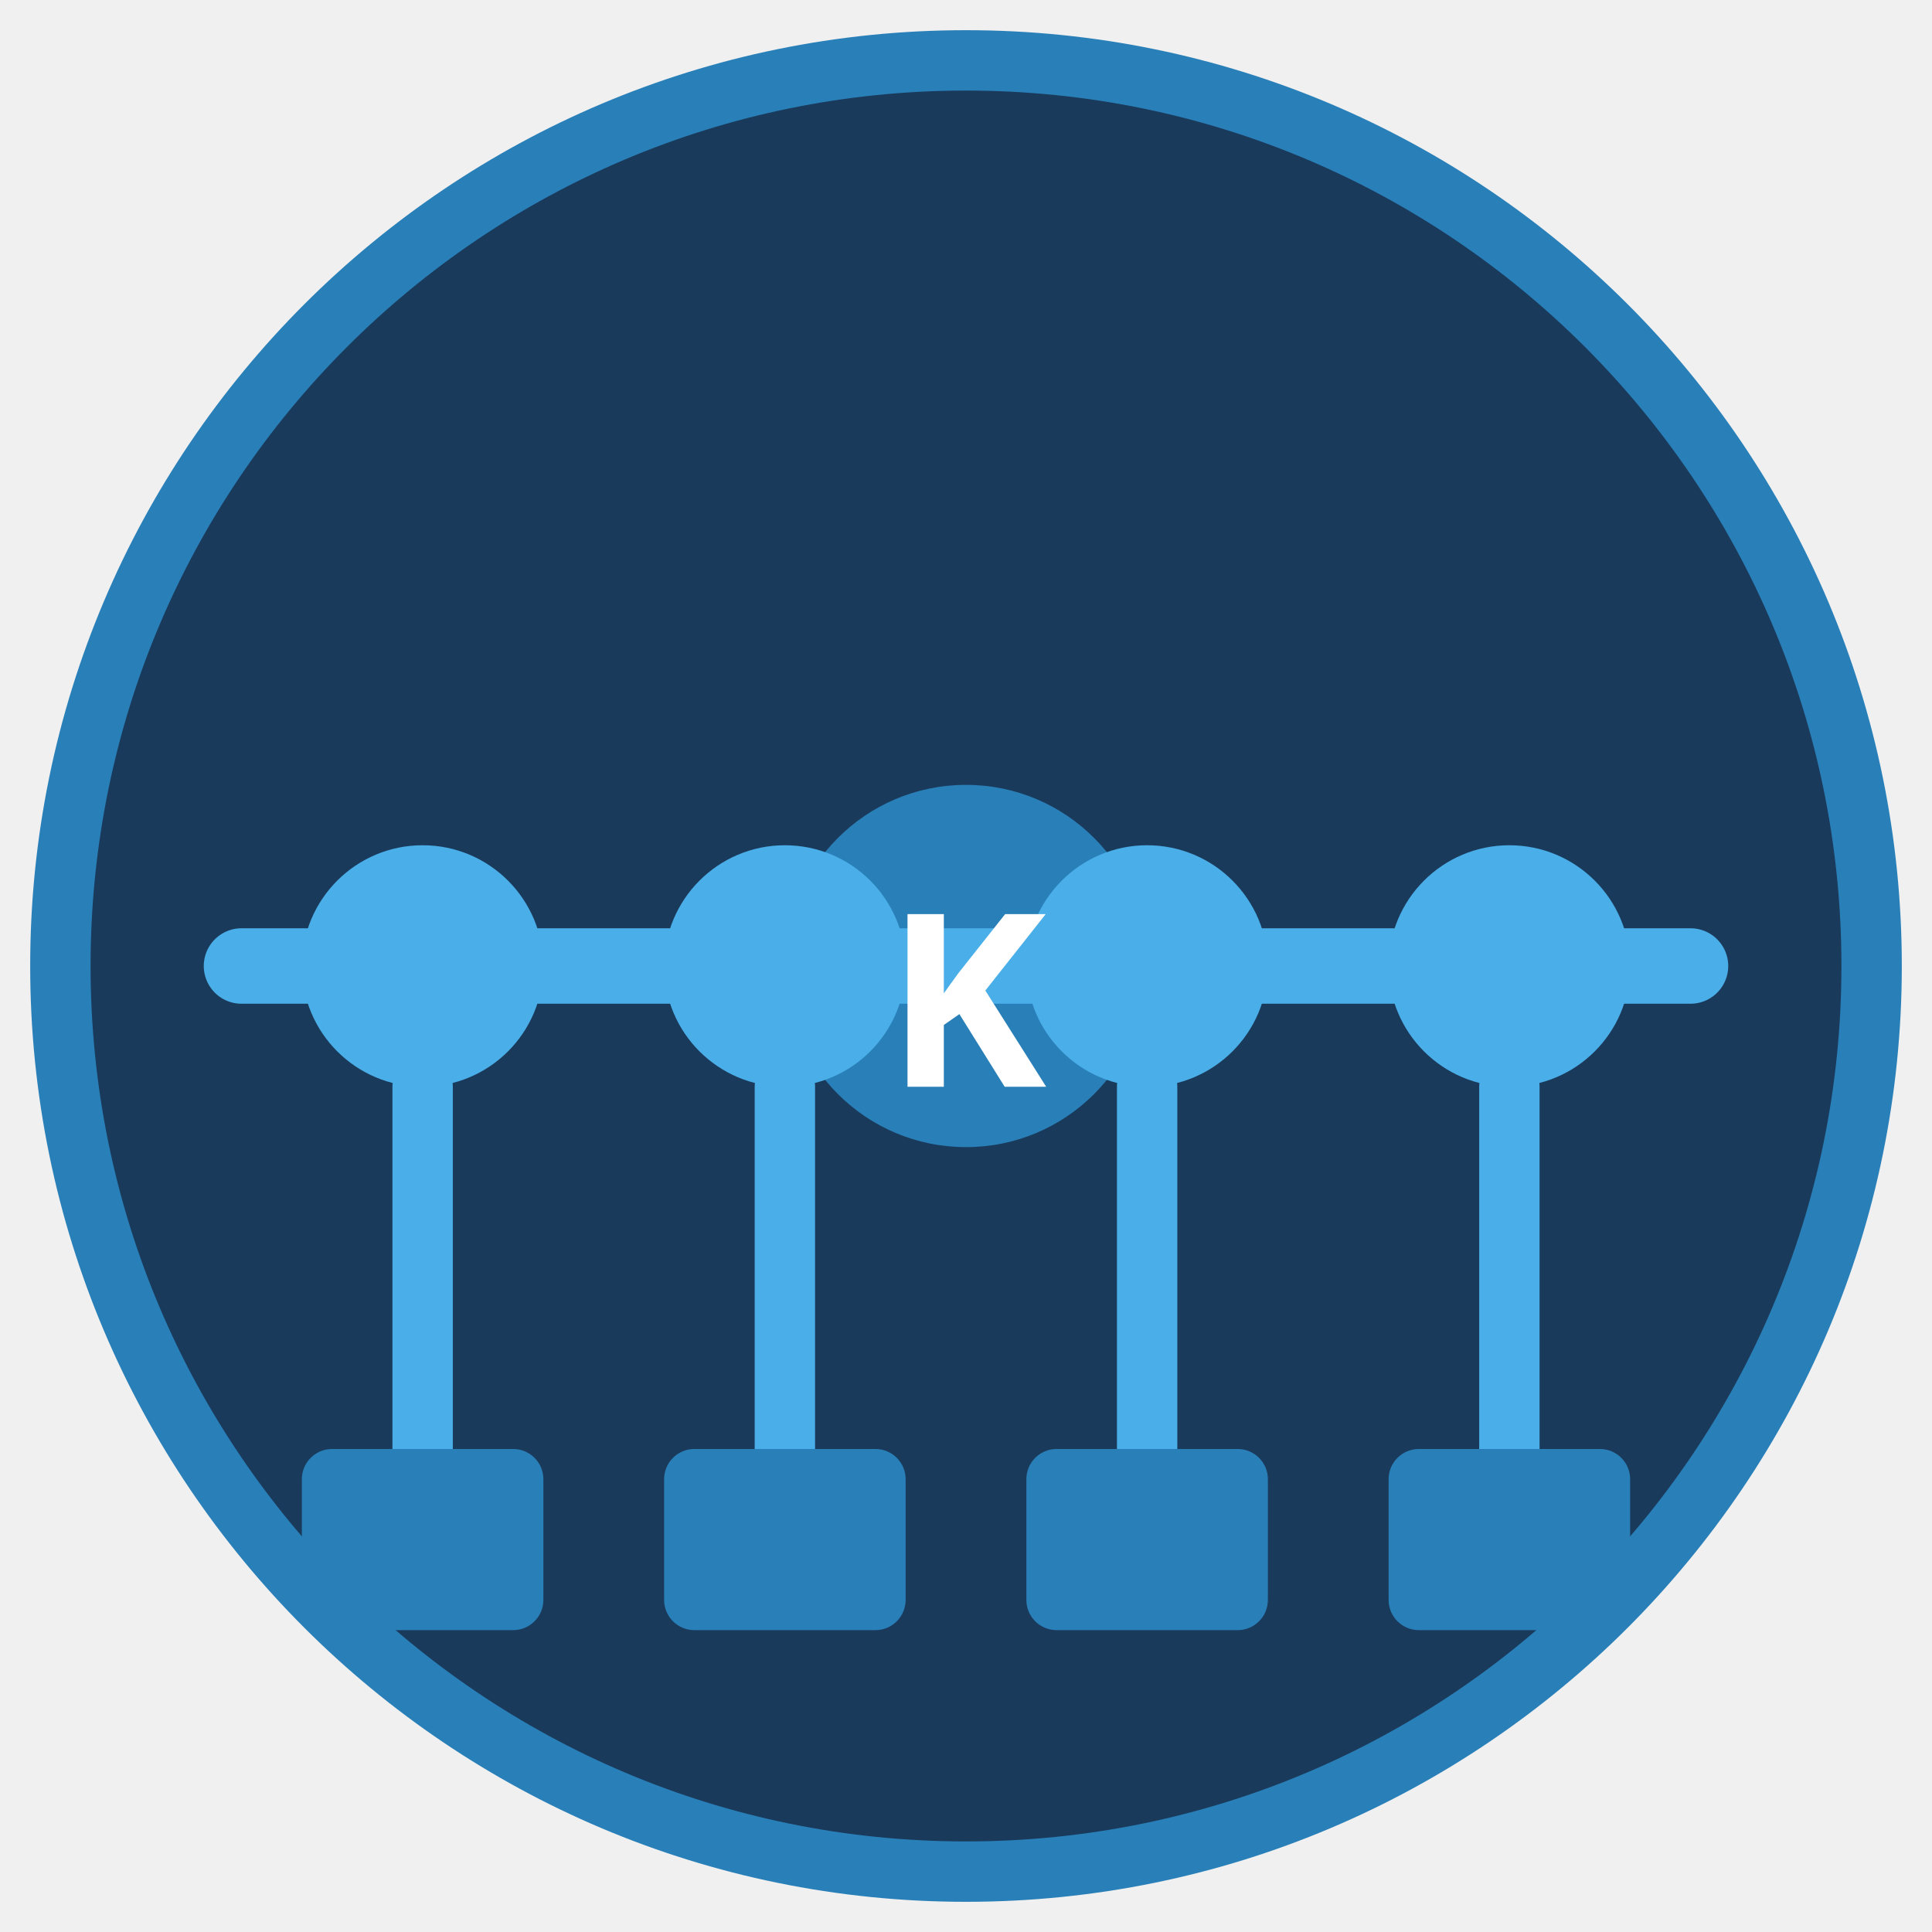
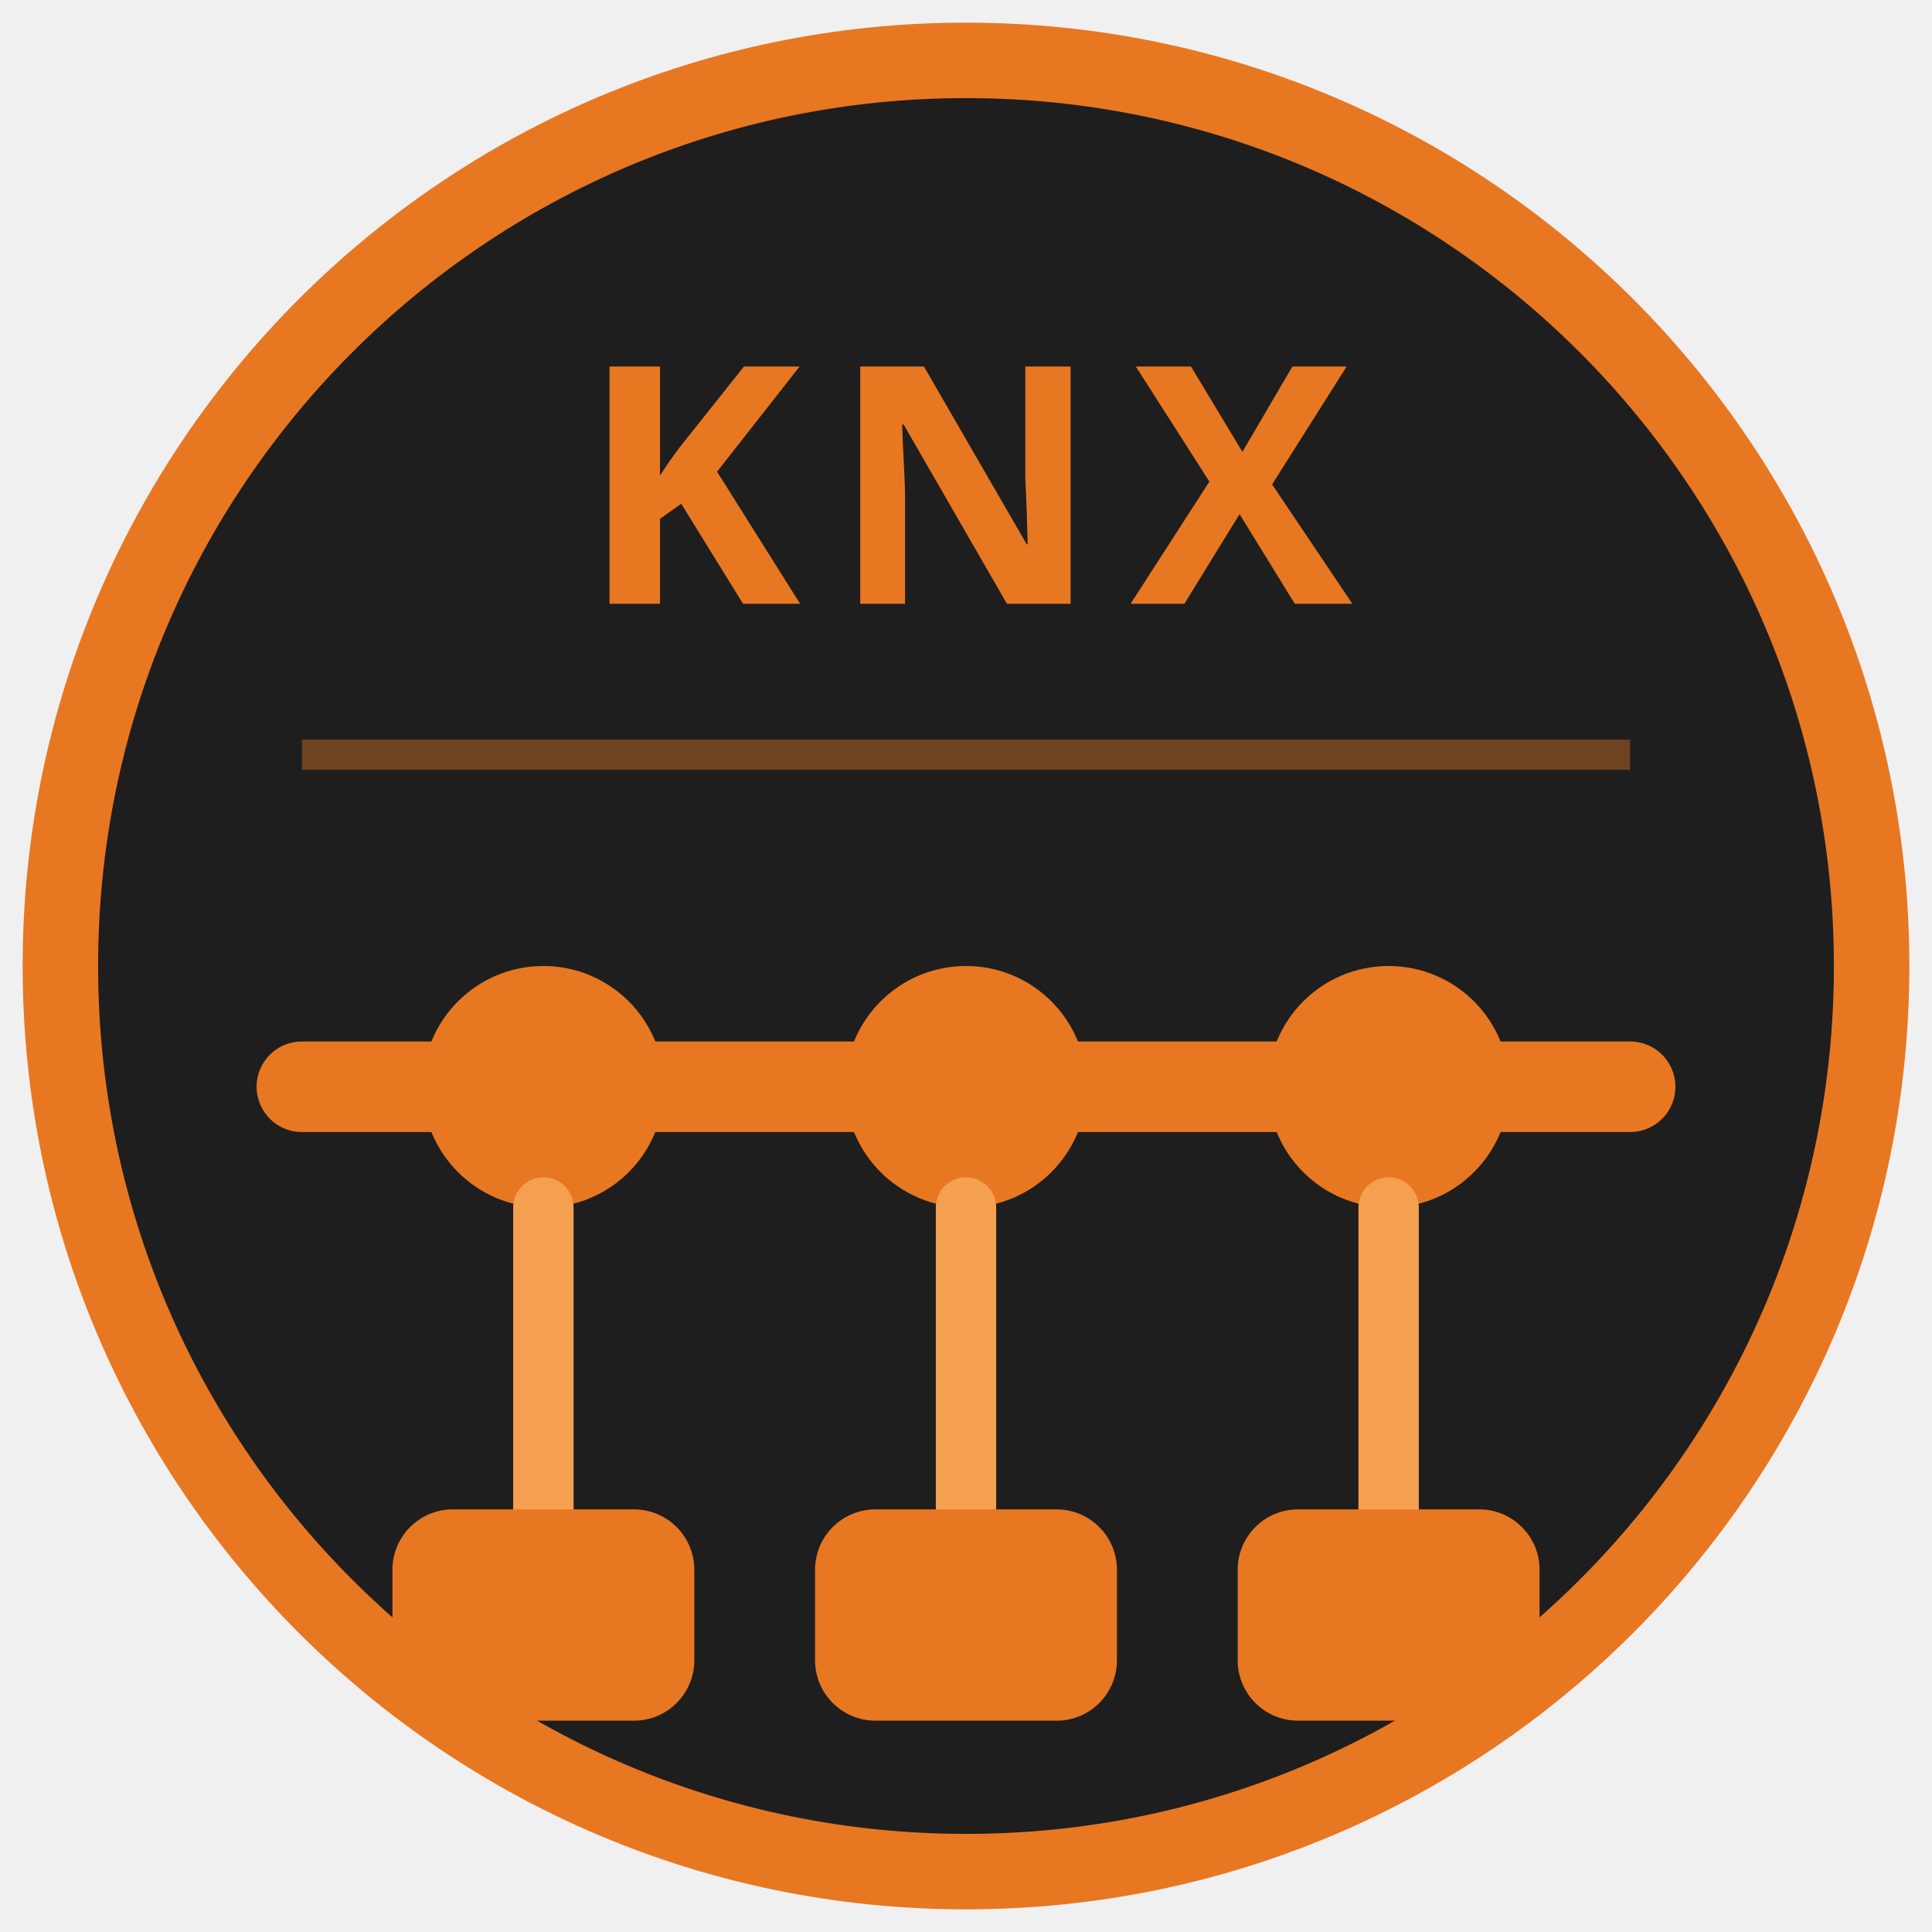
<svg xmlns="http://www.w3.org/2000/svg" viewBox="0 0 64 64" width="64" height="64">
-   <circle cx="32" cy="32" r="30" fill="#1a3a5c" stroke="#2980b9" stroke-width="2" />
-   <circle cx="32" cy="32" r="6" fill="#2980b9" />
-   <line x1="8" y1="32" x2="56" y2="32" stroke="#4aaee8" stroke-width="2.5" stroke-linecap="round" />
-   <circle cx="14" cy="32" r="4" fill="#4aaee8" />
-   <circle cx="26" cy="32" r="4" fill="#4aaee8" />
-   <circle cx="38" cy="32" r="4" fill="#4aaee8" />
-   <circle cx="50" cy="32" r="4" fill="#4aaee8" />
-   <line x1="14" y1="36" x2="14" y2="48" stroke="#4aaee8" stroke-width="2" stroke-linecap="round" />
-   <line x1="26" y1="36" x2="26" y2="48" stroke="#4aaee8" stroke-width="2" stroke-linecap="round" />
-   <line x1="38" y1="36" x2="38" y2="48" stroke="#4aaee8" stroke-width="2" stroke-linecap="round" />
-   <line x1="50" y1="36" x2="50" y2="48" stroke="#4aaee8" stroke-width="2" stroke-linecap="round" />
-   <rect x="10" y="48" width="8" height="6" rx="1" fill="#2980b9" />
-   <rect x="22" y="48" width="8" height="6" rx="1" fill="#2980b9" />
-   <rect x="34" y="48" width="8" height="6" rx="1" fill="#2980b9" />
-   <rect x="46" y="48" width="8" height="6" rx="1" fill="#2980b9" />
-   <text x="32" y="36" text-anchor="middle" font-family="sans-serif" font-weight="bold" font-size="8" fill="white">K</text>
+   <circle cx="32" cy="32" r="30" fill="#1e1e1e" stroke="#E87722" stroke-width="2.5" />
+   <text x="32" y="20" text-anchor="middle" font-family="sans-serif" font-weight="bold" font-size="11" fill="#E87722" letter-spacing="1">KNX</text>
+   <line x1="10" y1="25" x2="54" y2="25" stroke="#E87722" stroke-width="1" opacity="0.4" />
+   <line x1="10" y1="36" x2="54" y2="36" stroke="#E87722" stroke-width="3" stroke-linecap="round" />
+   <circle cx="18" cy="36" r="4" fill="#E87722" />
+   <circle cx="32" cy="36" r="4" fill="#E87722" />
+   <circle cx="46" cy="36" r="4" fill="#E87722" />
+   <line x1="18" y1="40" x2="18" y2="50" stroke="#f5a050" stroke-width="2" stroke-linecap="round" />
+   <line x1="32" y1="40" x2="32" y2="50" stroke="#f5a050" stroke-width="2" stroke-linecap="round" />
+   <line x1="46" y1="40" x2="46" y2="50" stroke="#f5a050" stroke-width="2" stroke-linecap="round" />
+   <rect x="13" y="50" width="10" height="7" rx="2" fill="#E87722" />
+   <rect x="27" y="50" width="10" height="7" rx="2" fill="#E87722" />
+   <rect x="41" y="50" width="10" height="7" rx="2" fill="#E87722" />
</svg>
